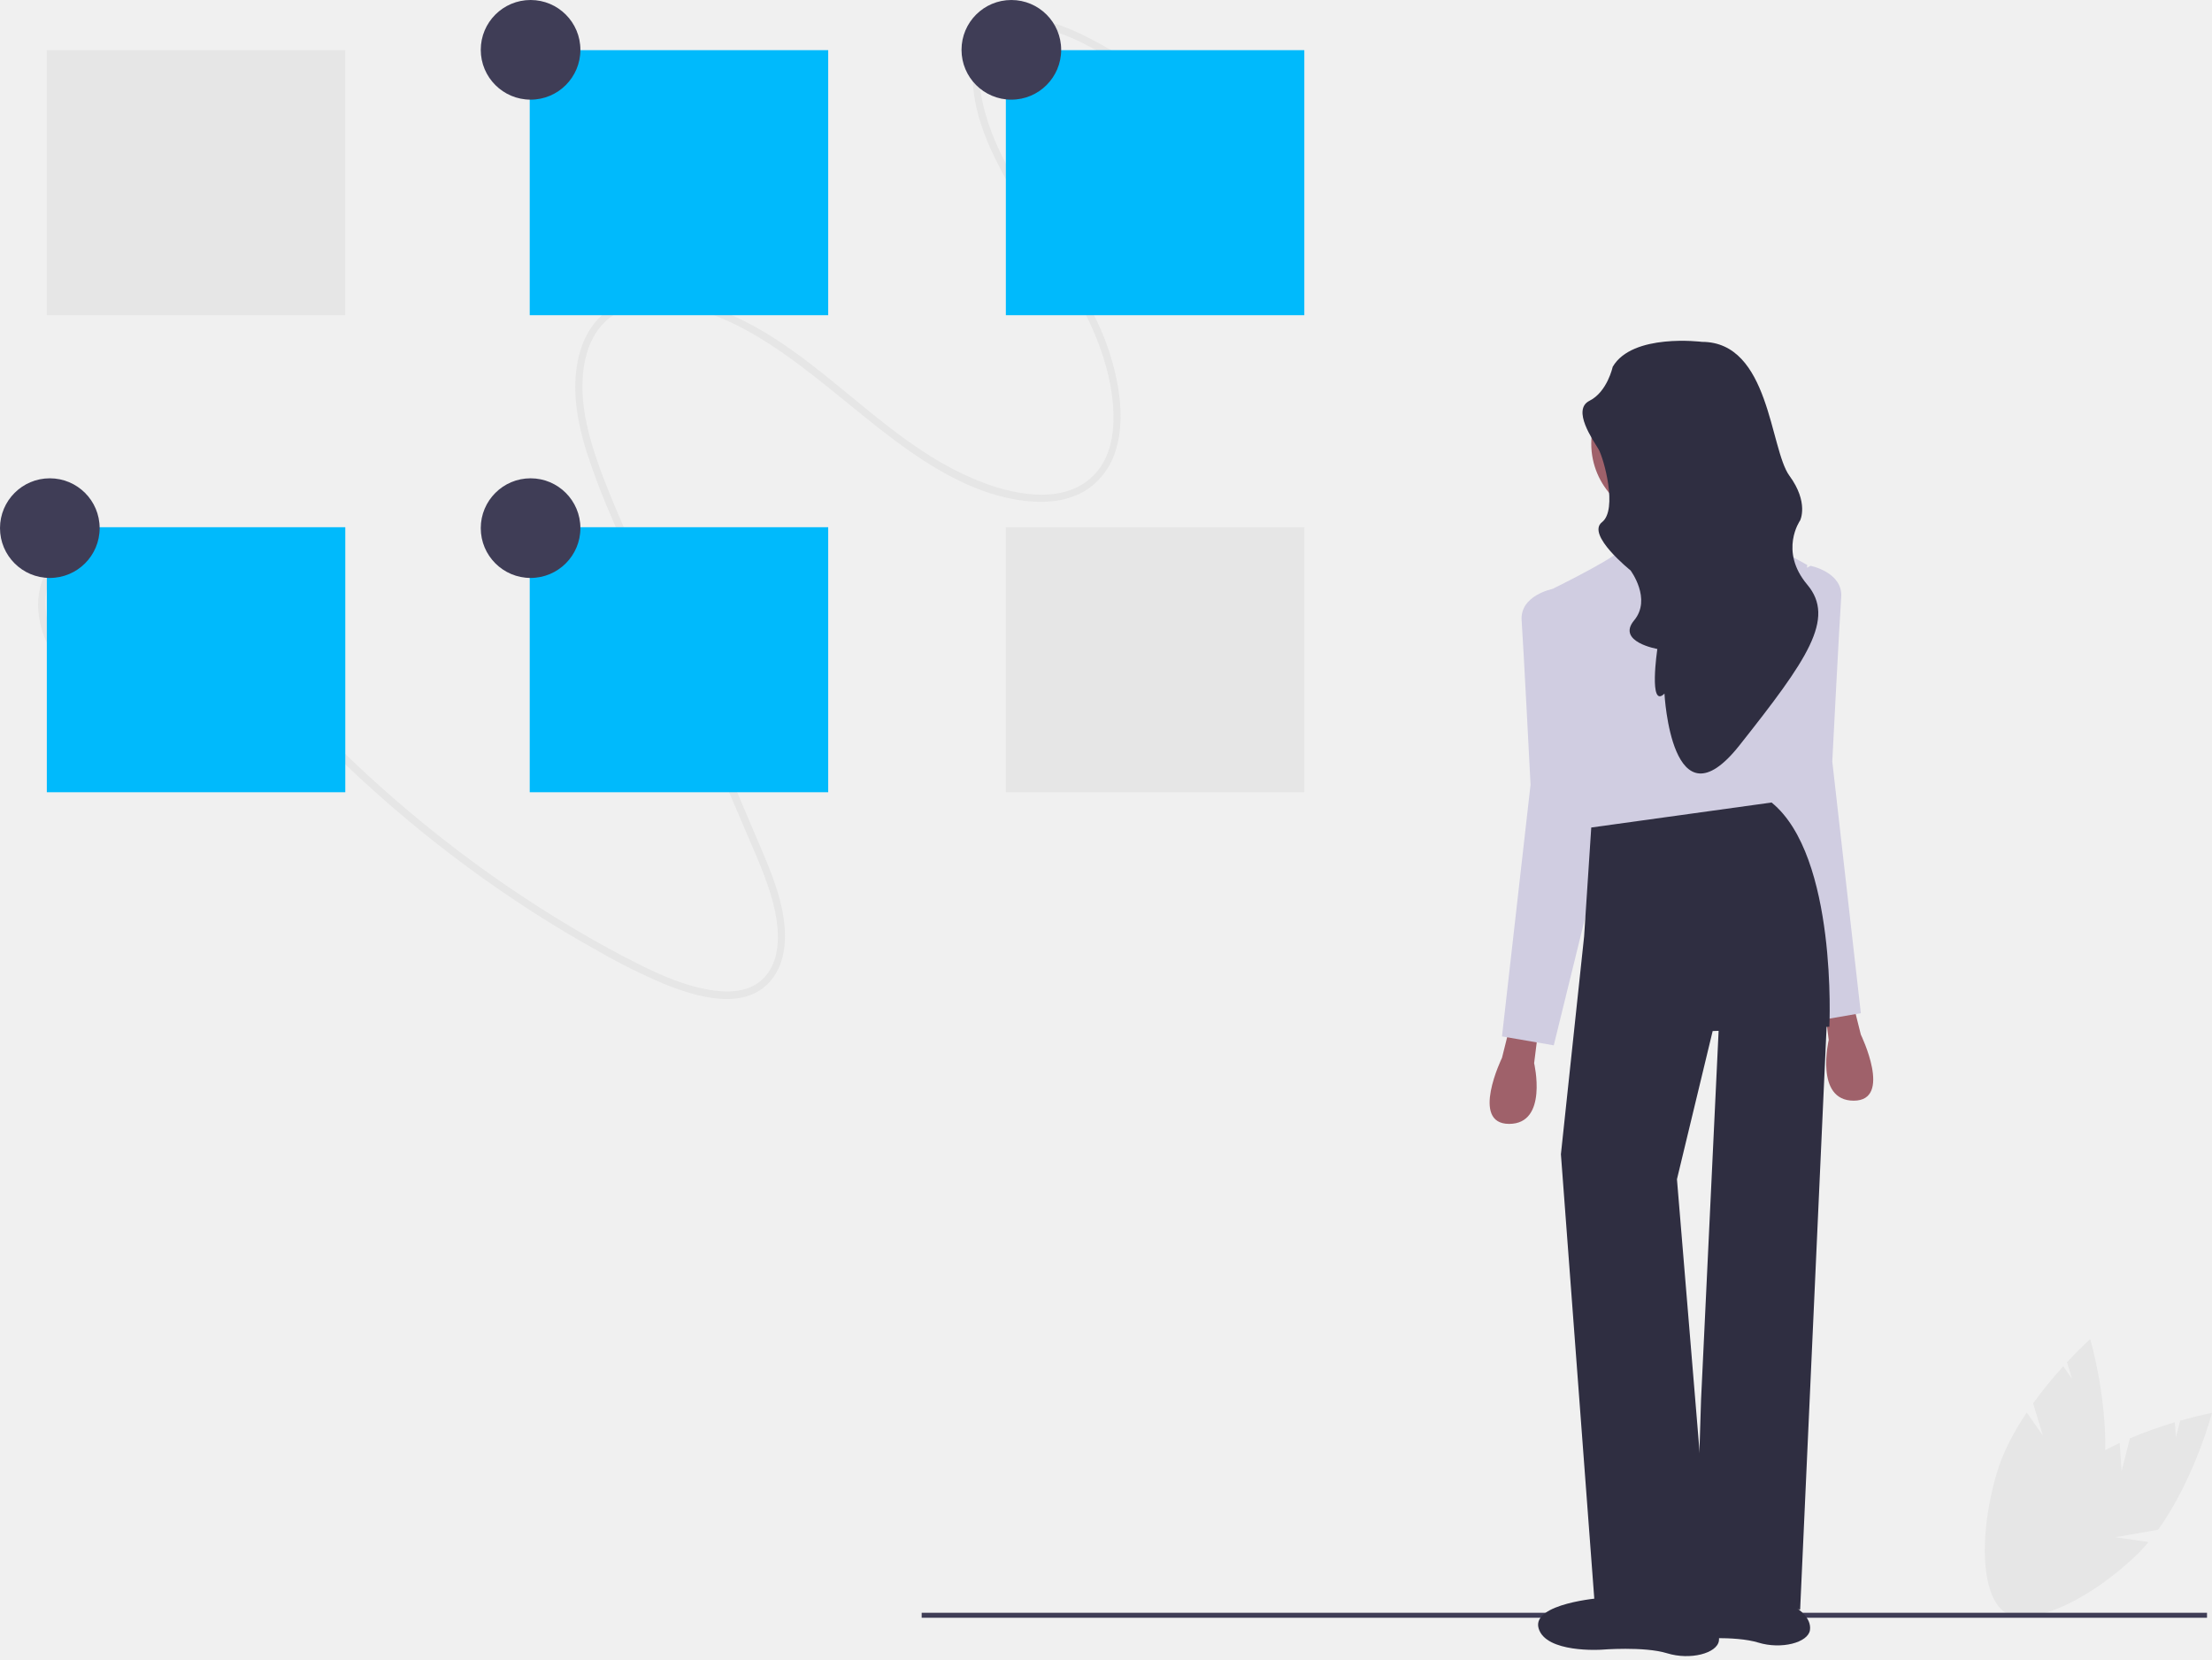
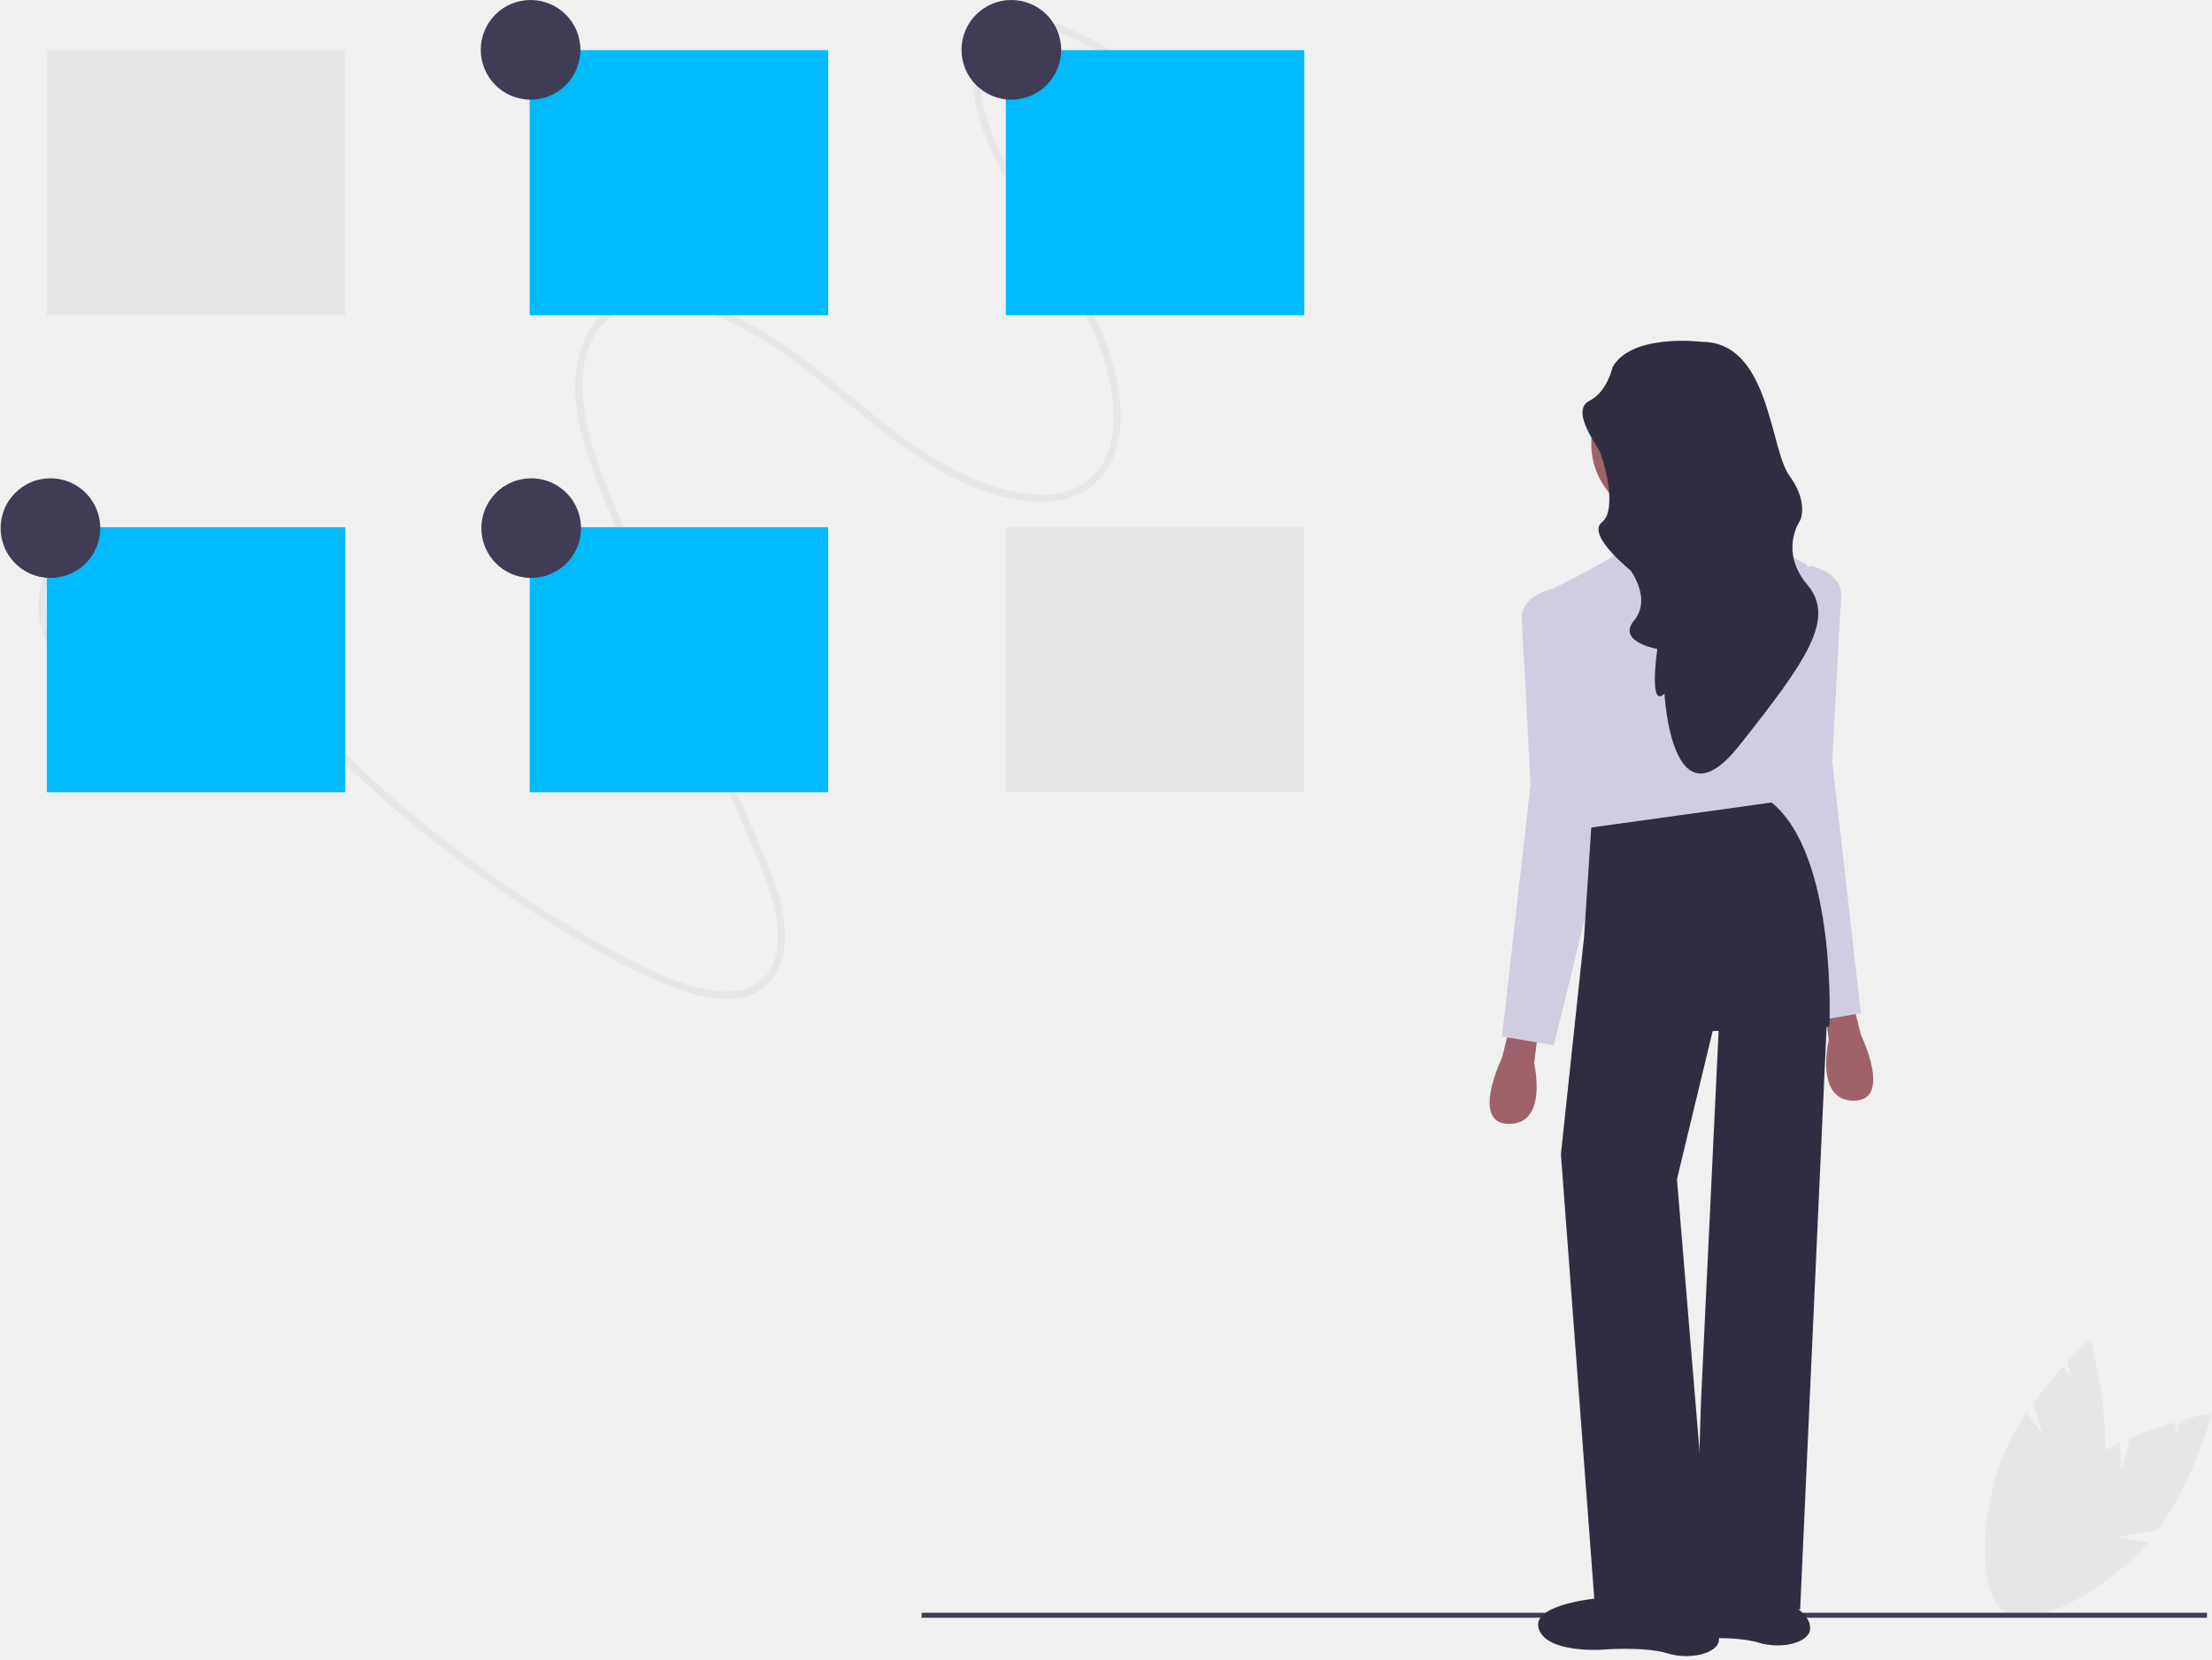
- <svg xmlns="http://www.w3.org/2000/svg" width="300" height="225" viewBox="0 0 300 225" fill="none">
-   <g clip-path="url(#clip0_1_709)">
-     <path d="M287.742 199.491L288.864 195.063C290.855 194.22 292.891 193.489 294.964 192.875L295.106 194.932L295.681 192.665C298.251 191.931 300 191.608 300 191.608C300 191.608 297.638 200.591 292.683 207.458L286.91 208.472L291.395 209.119C290.772 209.869 290.102 210.579 289.389 211.245C282.182 217.935 274.154 221.004 271.459 218.101C268.763 215.197 272.421 207.42 279.629 200.73C281.863 198.656 284.67 196.991 287.479 195.681L287.742 199.491Z" fill="#E6E6E6" />
-     <path d="M277.065 194.682L275.738 190.312C277.005 188.561 278.371 186.883 279.828 185.286L281.013 186.974L280.333 184.736C282.154 182.779 283.484 181.598 283.484 181.598C283.484 181.598 286.105 190.509 285.414 198.949L280.996 202.801L285.169 201.036C285.023 202 284.817 202.955 284.551 203.893C281.839 213.346 276.554 220.123 272.746 219.03C268.937 217.938 268.049 209.389 270.76 199.937C271.601 197.006 273.143 194.131 274.872 191.557L277.065 194.682Z" fill="#E6E6E6" />
-     <path d="M299.324 218.715H125V219.391H299.324V218.715Z" fill="#3F3D56" />
-     <path d="M8.182 88.302C5.822 84.8 4.808 78.579 9.196 75.514C11.372 73.993 14.014 74.179 16.302 74.848C19.465 75.773 22.279 77.66 24.712 79.77C27.519 82.205 29.922 85.059 32.292 87.915C34.631 90.733 37.002 93.519 39.489 96.206C44.39 101.499 49.623 106.475 55.156 111.103C60.579 115.644 66.282 119.84 72.231 123.666C75.184 125.564 78.201 127.365 81.28 129.069C84.14 130.712 87.097 132.178 90.136 133.46C94.178 135.085 101.104 137.356 104.688 132.797C106.589 130.379 106.684 127.099 106.255 124.343C105.736 121.012 104.427 117.903 103.138 114.866C97.142 100.74 91.077 86.648 85.045 72.539C83.638 69.246 82.188 65.966 81.019 62.563C79.924 59.377 79.013 56.018 78.991 52.547C78.972 49.517 79.631 46.096 81.937 43.762C83.849 41.825 86.528 41.184 89.051 41.199C95.296 41.236 101.165 44.415 106.016 47.766C112.043 51.929 117.367 56.986 123.37 61.181C128.218 64.568 133.919 67.637 140.106 68.025C142.478 68.174 144.995 67.858 147.156 66.562C149.222 65.265 150.726 63.241 151.373 60.889C152.183 58.163 152.082 55.284 151.652 52.597C151.115 49.45 150.14 46.394 148.757 43.517C145.832 37.267 141.835 31.666 138.393 25.734C136.705 22.825 135.057 19.826 134.005 16.581C133.113 13.832 132.388 10.579 133.269 7.598C135.086 1.448 142.472 3.763 146.218 5.538C148.755 6.784 151.201 8.209 153.537 9.8C154.04 10.133 154.53 9.251 154.029 8.92C151.576 7.241 148.997 5.754 146.314 4.473C144.031 3.428 141.518 2.517 138.899 2.567C136.699 2.609 134.482 3.531 133.191 5.499C131.663 7.827 131.768 10.838 132.18 13.336C132.723 16.64 134.021 19.692 135.518 22.596C137.094 25.654 138.893 28.578 140.702 31.489C144.318 37.306 148.278 43.191 150.082 49.982C151.343 54.733 152.14 62.153 147.006 65.543C144.727 67.048 141.934 67.266 139.412 66.982C136.364 66.64 133.461 65.627 130.75 64.354C118.108 58.421 109.686 46.1 96.208 41.544C91.626 39.995 85.213 39.006 81.18 43.195C79.086 45.371 78.245 48.393 78.057 51.231C77.831 54.632 78.54 57.978 79.505 61.127C80.575 64.427 81.82 67.668 83.234 70.836C84.745 74.376 86.258 77.915 87.773 81.454L96.957 102.936L101.52 113.61C102.912 116.868 104.405 120.141 105.131 123.673C105.725 126.565 105.894 130.544 103.347 132.87C101.324 134.717 98.368 134.632 96.001 134.203C92.934 133.647 90.05 132.433 87.304 131.094C84.138 129.549 81.055 127.835 78.029 126.052C71.799 122.377 65.82 118.294 60.129 113.829C54.416 109.354 48.994 104.519 43.897 99.354C41.321 96.743 38.831 94.048 36.429 91.27C33.953 88.406 31.627 85.407 29.062 82.622C26.743 80.103 24.203 77.768 21.251 75.992C18.786 74.508 15.872 73.268 12.84 73.366C11.77 73.396 10.719 73.65 9.755 74.113C8.79 74.576 7.934 75.237 7.241 76.052C5.884 77.739 5.151 79.843 5.165 82.008C5.181 84.451 5.935 86.833 7.328 88.84C7.665 89.34 8.52 88.805 8.182 88.302V88.302Z" fill="#E6E6E6" />
-     <path d="M46.829 6.803H6.35V42.745H46.829V6.803Z" fill="#E6E6E6" />
-     <path d="M46.829 71.498H6.35V107.439H46.829V71.498Z" fill="#00BAFC" />
-     <path d="M176.897 6.803H136.417V42.745H176.897V6.803Z" fill="#00BAFC" />
-     <path d="M176.897 71.498H136.417V107.439H176.897V71.498Z" fill="#E6E6E6" />
-     <path d="M112.323 6.803H71.843V42.745H112.323V6.803Z" fill="#00BAFC" />
-     <path d="M112.323 71.498H71.843V107.439H112.323V71.498Z" fill="#00BAFC" />
-     <path d="M71.96 13.514C75.691 13.514 78.716 10.488 78.716 6.757C78.716 3.025 75.691 0 71.96 0C68.228 0 65.203 3.025 65.203 6.757C65.203 10.488 68.228 13.514 71.96 13.514Z" fill="#3F3D56" />
-     <path d="M137.162 13.514C140.894 13.514 143.919 10.488 143.919 6.757C143.919 3.025 140.894 0 137.162 0C133.43 0 130.405 3.025 130.405 6.757C130.405 10.488 133.43 13.514 137.162 13.514Z" fill="#3F3D56" />
-     <path d="M6.757 78.378C10.488 78.378 13.514 75.353 13.514 71.622C13.514 67.89 10.488 64.865 6.757 64.865C3.025 64.865 0 67.89 0 71.622C0 75.353 3.025 78.378 6.757 78.378Z" fill="#3F3D56" />
-     <path d="M71.96 78.378C75.691 78.378 78.716 75.353 78.716 71.622C78.716 67.89 75.691 64.865 71.96 64.865C68.228 64.865 65.203 67.89 65.203 71.622C65.203 75.353 68.228 78.378 71.96 78.378Z" fill="#3F3D56" />
-     <path d="M229.493 215.249C229.493 215.249 220.05 215.976 221.019 219.366C221.987 222.755 229.493 222.271 229.493 222.271C229.493 222.271 235.305 221.787 238.452 222.755C241.6 223.724 245.232 222.755 245.474 221.061C245.716 219.366 243.779 218.155 243.779 218.155L242.569 215.734L229.493 215.249Z" fill="#2F2E41" />
-     <path d="M204.675 139.583L203.706 143.457C203.706 143.457 199.348 152.416 204.675 152.416C210.002 152.416 208.065 144.183 208.065 144.183L208.549 140.309L204.675 139.583Z" fill="#9F616A" />
-     <path d="M251.406 136.435L252.375 140.309C252.375 140.309 256.733 149.268 251.406 149.268C246.079 149.268 248.017 141.035 248.017 141.035L247.532 137.161L251.406 136.435Z" fill="#9F616A" />
-     <path d="M226.225 70.575C231.975 70.575 236.636 65.913 236.636 60.163C236.636 54.413 231.975 49.751 226.225 49.751C220.474 49.751 215.813 54.413 215.813 60.163C215.813 65.913 220.474 70.575 226.225 70.575Z" fill="#9F616A" />
-     <path d="M223.077 68.153C223.077 68.153 224.287 73.722 223.561 76.386C222.835 79.049 238.573 75.902 238.573 75.902C238.573 75.902 233.004 66.701 233.246 66.458L223.077 68.153Z" fill="#9F616A" />
-     <path d="M225.498 74.449C225.498 74.449 221.14 73.238 219.687 74.691C218.234 76.144 209.759 80.26 209.759 80.26L215.571 115.854L240.753 110.285L245.111 76.628C245.111 76.628 238.245 72.602 237.077 73.404C235.91 74.207 225.498 74.449 225.498 74.449Z" fill="#D0CDE1" />
-     <path d="M211.697 80.502L210.534 79.879C210.534 79.879 206.127 80.744 206.37 84.134C206.612 87.524 207.58 106.41 207.58 106.41L203.706 140.551L210.728 141.762L217.75 113.19L211.697 80.502Z" fill="#D0CDE1" />
-     <path d="M244.385 77.354L245.547 76.731C245.547 76.731 249.954 77.596 249.711 80.986C249.469 84.376 248.501 103.263 248.501 103.263L252.375 137.403L245.353 138.614L238.331 110.042L244.385 77.354Z" fill="#D0CDE1" />
-     <path d="M215.813 112.222L214.844 126.992L211.697 156.532L216.297 217.792L232.278 218.276L227.435 159.922L232.278 139.825L248.107 139.238C248.107 139.238 249.227 116.096 240.268 108.832L215.813 112.222Z" fill="#2F2E41" />
-     <path d="M233.246 136.435L230.704 189.825L229.856 216.823L244.143 218.276L247.747 138.878L242.205 133.287L233.246 136.435Z" fill="#2F2E41" />
-     <path d="M230.825 46.361C230.825 46.361 221.382 45.151 218.718 49.751C218.718 49.751 217.992 53.141 215.571 54.352C213.149 55.562 216.055 59.679 216.781 60.889C217.508 62.1 219.445 69.122 217.266 70.817C215.086 72.512 221.14 77.354 221.14 77.354C221.14 77.354 224.045 81.228 221.624 84.134C219.203 87.04 224.772 88.008 224.772 88.008C224.772 88.008 223.561 96.241 225.74 94.061C225.74 94.061 226.709 112.706 235.91 101.083C245.111 89.461 248.985 83.892 245.111 79.291C241.237 74.691 244.142 70.575 244.142 70.575C244.142 70.575 245.353 68.153 242.69 64.521C240.026 60.889 240.026 46.361 230.825 46.361Z" fill="#2F2E41" />
-     <path d="M217.145 216.702C217.145 216.702 207.701 217.429 208.67 220.818C209.638 224.208 217.145 223.724 217.145 223.724C217.145 223.724 222.956 223.24 226.104 224.208C229.251 225.177 232.883 224.208 233.125 222.513C233.368 220.818 231.43 219.608 231.43 219.608L230.22 217.186L217.145 216.702Z" fill="#2F2E41" />
+ <svg xmlns="http://www.w3.org/2000/svg" width="300" height="225" fill="none">
+   <g clip-path="url(#a)">
+     <path d="m287.742 199.491 1.122-4.428a57.599 57.599 0 0 1 6.1-2.188l.142 2.057.575-2.267c2.57-.734 4.319-1.057 4.319-1.057s-2.362 8.983-7.317 15.85l-5.773 1.014 4.485.647c-.623.75-1.293 1.46-2.006 2.126-7.207 6.69-15.235 9.759-17.93 6.856-2.696-2.904.962-10.681 8.17-17.371 2.234-2.074 5.041-3.739 7.85-5.049l.263 3.81Z" fill="#E6E6E6" />
+     <path d="m277.065 194.682-1.327-4.37a57.273 57.273 0 0 1 4.09-5.026l1.185 1.688-.68-2.238c1.821-1.957 3.151-3.138 3.151-3.138s2.621 8.911 1.93 17.351l-4.418 3.852 4.173-1.765a23.22 23.22 0 0 1-.618 2.857c-2.712 9.453-7.997 16.23-11.805 15.137-3.809-1.092-4.697-9.641-1.986-19.093.841-2.931 2.383-5.806 4.112-8.38l2.193 3.125Z" fill="#E6E6E6" />
+     <path d="M299.324 218.715H125v.676h174.324v-.676Z" fill="#3F3D56" />
+     <path d="M8.182 88.302C5.822 84.8 4.808 78.58 9.196 75.514c2.176-1.52 4.818-1.335 7.106-.666 3.163.925 5.977 2.812 8.41 4.922 2.807 2.435 5.21 5.29 7.58 8.145 2.34 2.818 4.71 5.604 7.197 8.291a170.053 170.053 0 0 0 15.667 14.897 168.857 168.857 0 0 0 17.075 12.563 160.094 160.094 0 0 0 9.05 5.403 80.864 80.864 0 0 0 8.855 4.391c4.042 1.625 10.968 3.896 14.552-.663 1.901-2.418 1.996-5.698 1.567-8.454-.519-3.331-1.828-6.44-3.117-9.477-5.996-14.126-12.061-28.218-18.093-42.327-1.407-3.293-2.857-6.573-4.026-9.976-1.095-3.186-2.006-6.545-2.028-10.016-.019-3.03.64-6.45 2.946-8.785 1.912-1.937 4.59-2.578 7.114-2.563 6.245.037 12.114 3.216 16.965 6.567 6.027 4.163 11.351 9.22 17.354 13.415 4.848 3.387 10.549 6.456 16.736 6.844 2.372.15 4.889-.167 7.05-1.463a9.75 9.75 0 0 0 4.217-5.673c.81-2.726.709-5.605.279-8.292a34.256 34.256 0 0 0-2.895-9.08c-2.925-6.25-6.922-11.85-10.364-17.783-1.688-2.91-3.336-5.908-4.388-9.153-.892-2.748-1.617-6.002-.736-8.983 1.817-6.15 9.203-3.835 12.949-2.06a59.953 59.953 0 0 1 7.319 4.262c.503.333.993-.55.492-.88a57.56 57.56 0 0 0-7.715-4.447c-2.283-1.045-4.796-1.956-7.415-1.906-2.2.042-4.417.964-5.708 2.932-1.528 2.328-1.423 5.339-1.011 7.837.543 3.304 1.841 6.356 3.338 9.26 1.576 3.058 3.375 5.982 5.184 8.893 3.616 5.817 7.576 11.702 9.38 18.493 1.261 4.75 2.058 12.17-3.076 15.561-2.279 1.505-5.072 1.723-7.594 1.44-3.048-.343-5.951-1.356-8.662-2.629-12.642-5.933-21.064-18.254-34.542-22.81-4.582-1.549-10.995-2.538-15.028 1.651-2.094 2.176-2.935 5.198-3.123 8.036-.226 3.4.483 6.747 1.448 9.896a97.89 97.89 0 0 0 3.73 9.709c1.51 3.54 3.023 7.08 4.538 10.618l9.184 21.482 4.563 10.674c1.392 3.258 2.885 6.531 3.611 10.063.594 2.892.763 6.871-1.784 9.197-2.023 1.847-4.978 1.762-7.346 1.333-3.067-.556-5.951-1.77-8.697-3.109-3.166-1.545-6.249-3.259-9.275-5.042a163.96 163.96 0 0 1-17.9-12.223 170.61 170.61 0 0 1-16.232-14.475 168.028 168.028 0 0 1-7.468-8.084c-2.477-2.864-4.802-5.863-7.367-8.648-2.32-2.519-4.859-4.854-7.811-6.63-2.465-1.484-5.38-2.724-8.411-2.626a7.624 7.624 0 0 0-5.599 2.686 9.403 9.403 0 0 0-2.076 5.956c.016 2.443.77 4.825 2.163 6.832.337.5 1.192-.035.854-.538ZM46.83 6.803H6.35v35.942h40.48V6.803Z" fill="#E6E6E6" />
+     <path d="M46.83 71.498H6.35v35.941h40.48V71.498ZM176.897 6.803h-40.48v35.942h40.48V6.803Z" fill="#00BAFC" />
+     <path d="M176.897 71.498h-40.48v35.941h40.48V71.498Z" fill="#E6E6E6" />
+     <path d="M112.323 6.803h-40.48v35.942h40.48V6.803ZM112.323 71.498h-40.48v35.941h40.48V71.498Z" fill="#00BAFC" />
+     <path d="M71.96 13.514A6.757 6.757 0 1 0 71.96 0a6.757 6.757 0 0 0 0 13.514ZM137.162 13.514a6.757 6.757 0 1 0 0-13.514 6.757 6.757 0 0 0 0 13.514ZM6.757 78.378a6.757 6.757 0 1 0 0-13.513 6.757 6.757 0 0 0 0 13.513ZM71.96 78.378a6.757 6.757 0 1 0 0-13.513 6.757 6.757 0 0 0 0 13.513Z" fill="#3F3D56" />
+     <path d="M229.493 215.249s-9.443.727-8.474 4.117c.968 3.389 8.474 2.905 8.474 2.905s5.812-.484 8.959.484c3.148.969 6.78 0 7.022-1.694.242-1.695-1.695-2.906-1.695-2.906l-1.21-2.421-13.076-.485Z" fill="#2F2E41" />
+     <path d="m204.675 139.583-.969 3.874s-4.358 8.959.969 8.959 3.39-8.233 3.39-8.233l.484-3.874-3.874-.726ZM251.406 136.435l.969 3.874s4.358 8.959-.969 8.959-3.389-8.233-3.389-8.233l-.485-3.874 3.874-.726ZM226.225 70.575c5.75 0 10.411-4.662 10.411-10.412 0-5.75-4.661-10.412-10.411-10.412-5.751 0-10.412 4.662-10.412 10.412 0 5.75 4.661 10.412 10.412 10.412Z" fill="#9F616A" />
+     <path d="M223.077 68.153s1.21 5.57.484 8.233c-.726 2.663 15.012-.484 15.012-.484s-5.569-9.201-5.327-9.444l-10.169 1.695Z" fill="#9F616A" />
+     <path d="M225.498 74.449s-4.358-1.21-5.811.242c-1.453 1.453-9.928 5.569-9.928 5.569l5.812 35.594 25.182-5.569 4.358-33.657s-6.866-4.026-8.034-3.224c-1.167.803-11.579 1.045-11.579 1.045Z" fill="#D0CDE1" />
+     <path d="m211.697 80.502-1.163-.623s-4.407.865-4.164 4.255c.242 3.39 1.21 22.276 1.21 22.276l-3.874 34.141 7.022 1.211 7.022-28.572-6.053-32.688ZM244.385 77.354l1.162-.623s4.407.865 4.164 4.255c-.242 3.39-1.21 22.277-1.21 22.277l3.874 34.14-7.022 1.211-7.022-28.572 6.054-32.688Z" fill="#D0CDE1" />
+     <path d="m215.813 112.222-.969 14.77-3.147 29.54 4.6 61.26 15.981.484-4.843-58.354 4.843-20.097 15.829-.587s1.12-23.142-7.839-30.406l-24.455 3.39Z" fill="#2F2E41" />
+     <path d="m233.246 136.435-2.542 53.39-.848 26.998 14.287 1.453 3.604-79.398-5.542-5.591-8.959 3.148ZM230.825 46.361s-9.443-1.21-12.107 3.39c0 0-.726 3.39-3.147 4.6-2.422 1.211.484 5.328 1.21 6.538.727 1.21 2.664 8.233.485 9.928-2.18 1.695 3.874 6.537 3.874 6.537s2.905 3.874.484 6.78 3.148 3.874 3.148 3.874-1.211 8.233.968 6.053c0 0 .969 18.645 10.17 7.022 9.201-11.622 13.075-17.191 9.201-21.792-3.874-4.6-.969-8.716-.969-8.716s1.211-2.422-1.452-6.054c-2.664-3.632-2.664-18.16-11.865-18.16ZM217.145 216.702s-9.444.727-8.475 4.116c.968 3.39 8.475 2.906 8.475 2.906s5.811-.484 8.959.484c3.147.969 6.779 0 7.021-1.695.243-1.695-1.695-2.905-1.695-2.905l-1.21-2.422-13.075-.484Z" fill="#2F2E41" />
  </g>
  <defs>
-     <clipPath id="clip0_1_709">
-       <rect width="300" height="224.593" fill="white" />
+     <clipPath id="a">
+       <path fill="#fff" d="M0 0h300v224.593H0z" />
    </clipPath>
  </defs>
</svg>
